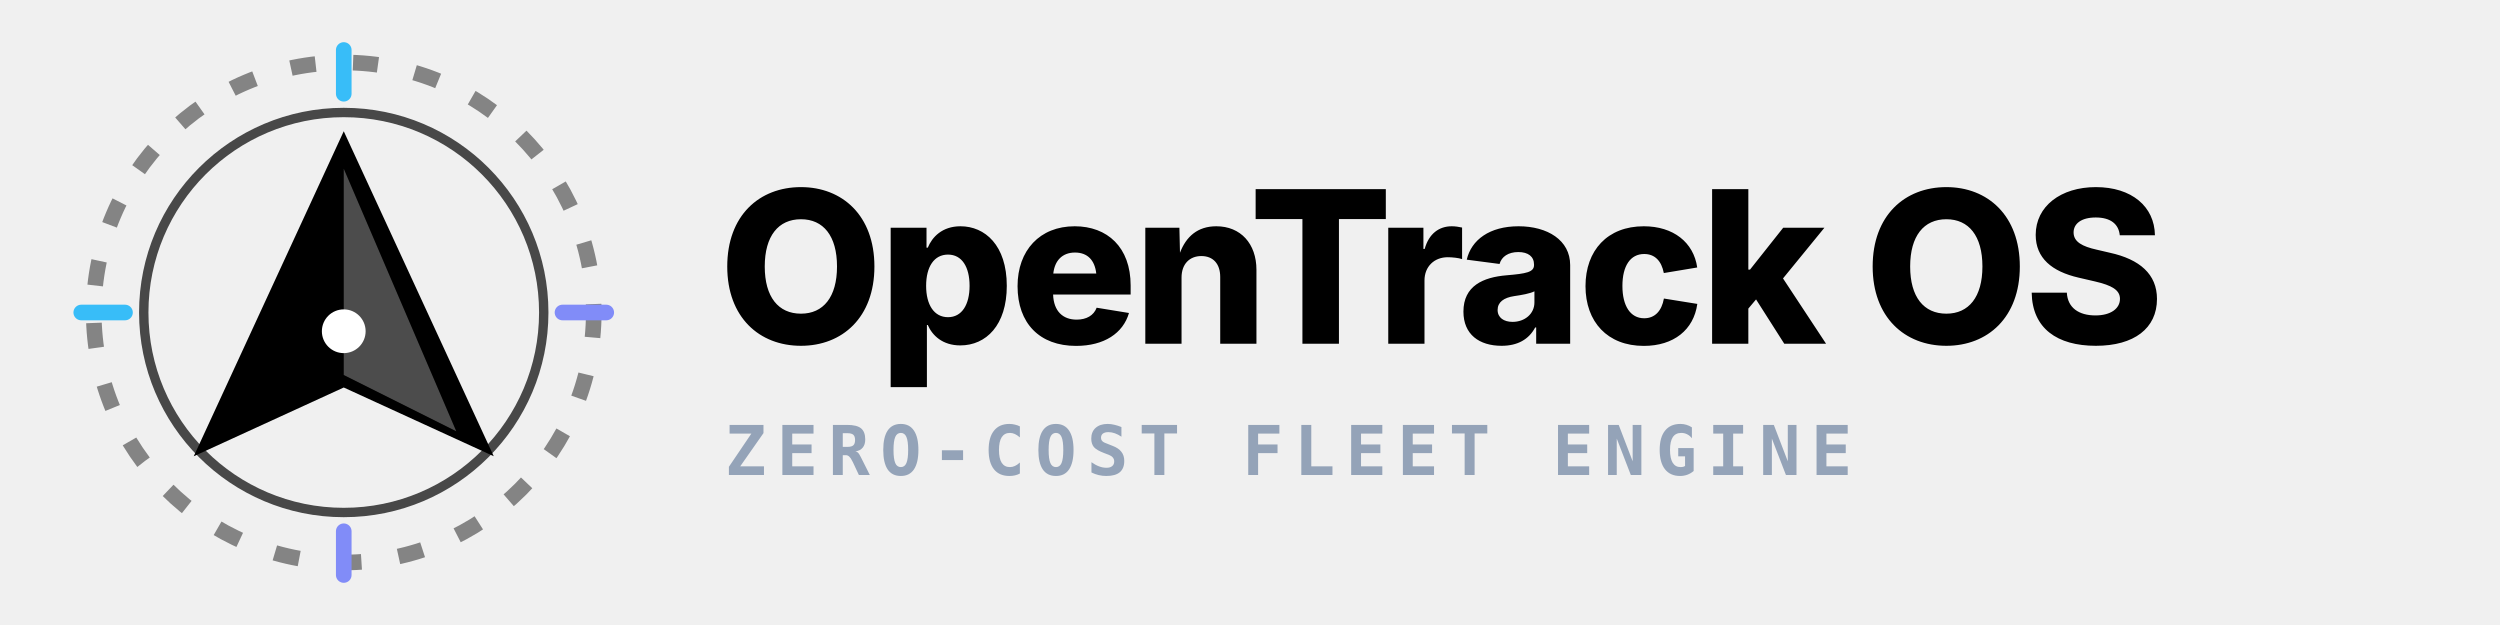
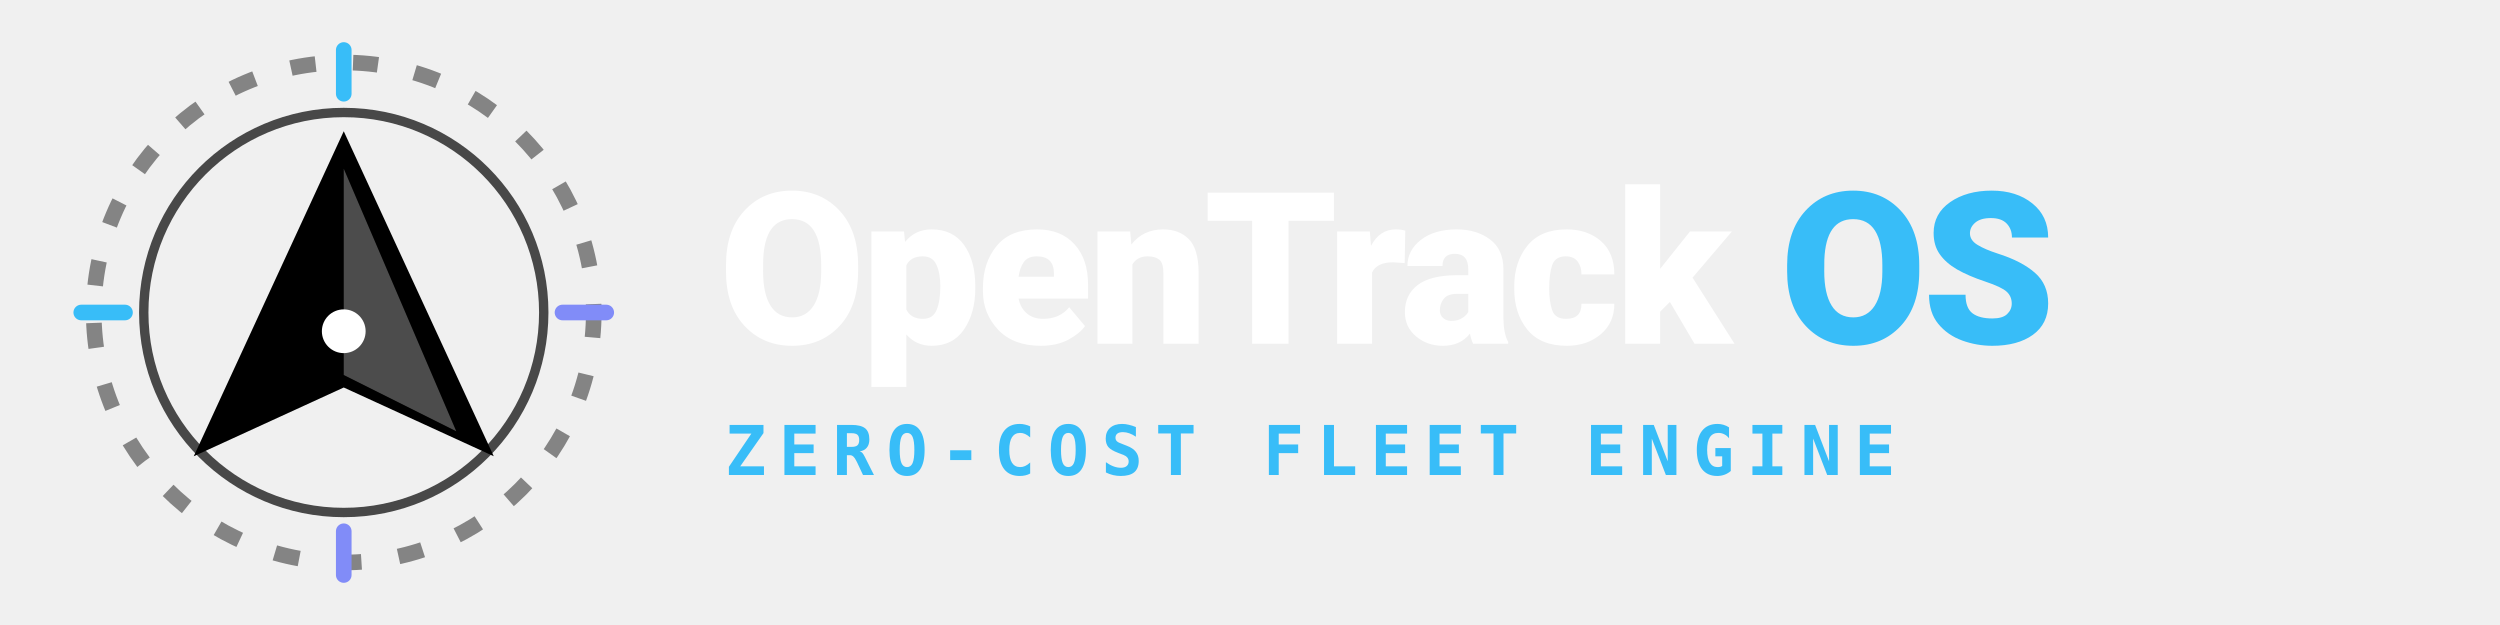
<svg xmlns="http://www.w3.org/2000/svg" width="400" height="100" viewBox="0 0 400 100" fill="none">
  <defs>
    <linearGradient id="ot-logo-primary" x1="15" y1="15" x2="85" y2="85" gradientUnits="userSpaceOnUse">
      <stop offset="0%" stopColor="#38bdf8" />
      <stop offset="50%" stopColor="#3b82f6" />
      <stop offset="100%" stopColor="#818cf8" />
-     </linearGradient>
-     <linearGradient id="ot-text-grad" x1="110" y1="35" x2="350" y2="35" gradientUnits="userSpaceOnUse">
-       <stop offset="0%" stopColor="#38bdf8" />
-       <stop offset="60%" stopColor="#818cf8" />
-       <stop offset="100%" stopColor="#c084fc" />
    </linearGradient>
  </defs>
  <g transform="translate(10, 5)">
    <circle cx="45" cy="45" r="40" stroke="url(#ot-logo-primary)" stroke-width="2.5" stroke-dasharray="4 6" opacity="0.45" />
    <circle cx="45" cy="45" r="32" stroke="url(#ot-logo-primary)" stroke-width="1.5" opacity="0.7" />
    <line x1="45" y1="3" x2="45" y2="10" stroke="#38bdf8" stroke-width="2.5" stroke-linecap="round" />
    <line x1="45" y1="80" x2="45" y2="87" stroke="#818cf8" stroke-width="2.5" stroke-linecap="round" />
    <line x1="3" y1="45" x2="10" y2="45" stroke="#38bdf8" stroke-width="2.5" stroke-linecap="round" />
    <line x1="80" y1="45" x2="87" y2="45" stroke="#818cf8" stroke-width="2.5" stroke-linecap="round" />
    <path d="M45 16L69 68L45 57L21 68L45 16Z" fill="url(#ot-logo-primary)" />
    <path d="M45 22L63 64L45 55L45 22Z" fill="#ffffff" fill-opacity="0.3" />
    <circle cx="45" cy="48" r="3.5" fill="#ffffff" />
  </g>
-   <text x="115" y="55" font-family="system-ui, -apple-system, sans-serif" font-size="34" font-weight="800" fill="url(#ot-text-grad)" letter-spacing="-0.02em">OpenTrack OS</text>
-   <text x="116" y="76" font-family="monospace" font-size="11" font-weight="600" fill="#94a3b8" letter-spacing="0.15em">ZERO-COST FLEET ENGINE</text>
+   <text x="115" y="55" font-family="system-ui, -apple-system, BlinkMacSystemFont, 'Segoe UI', Roboto, sans-serif" font-size="34" font-weight="800" fill="#ffffff" letter-spacing="-0.02em">OpenTrack <tspan fill="#38bdf8">OS</tspan>
+   </text>
+   <text x="116" y="76" font-family="ui-monospace, SFMono-Regular, Menlo, Monaco, Consolas, monospace" font-size="11" font-weight="700" fill="#38bdf8" letter-spacing="0.18em">ZERO-COST FLEET ENGINE</text>
</svg>
